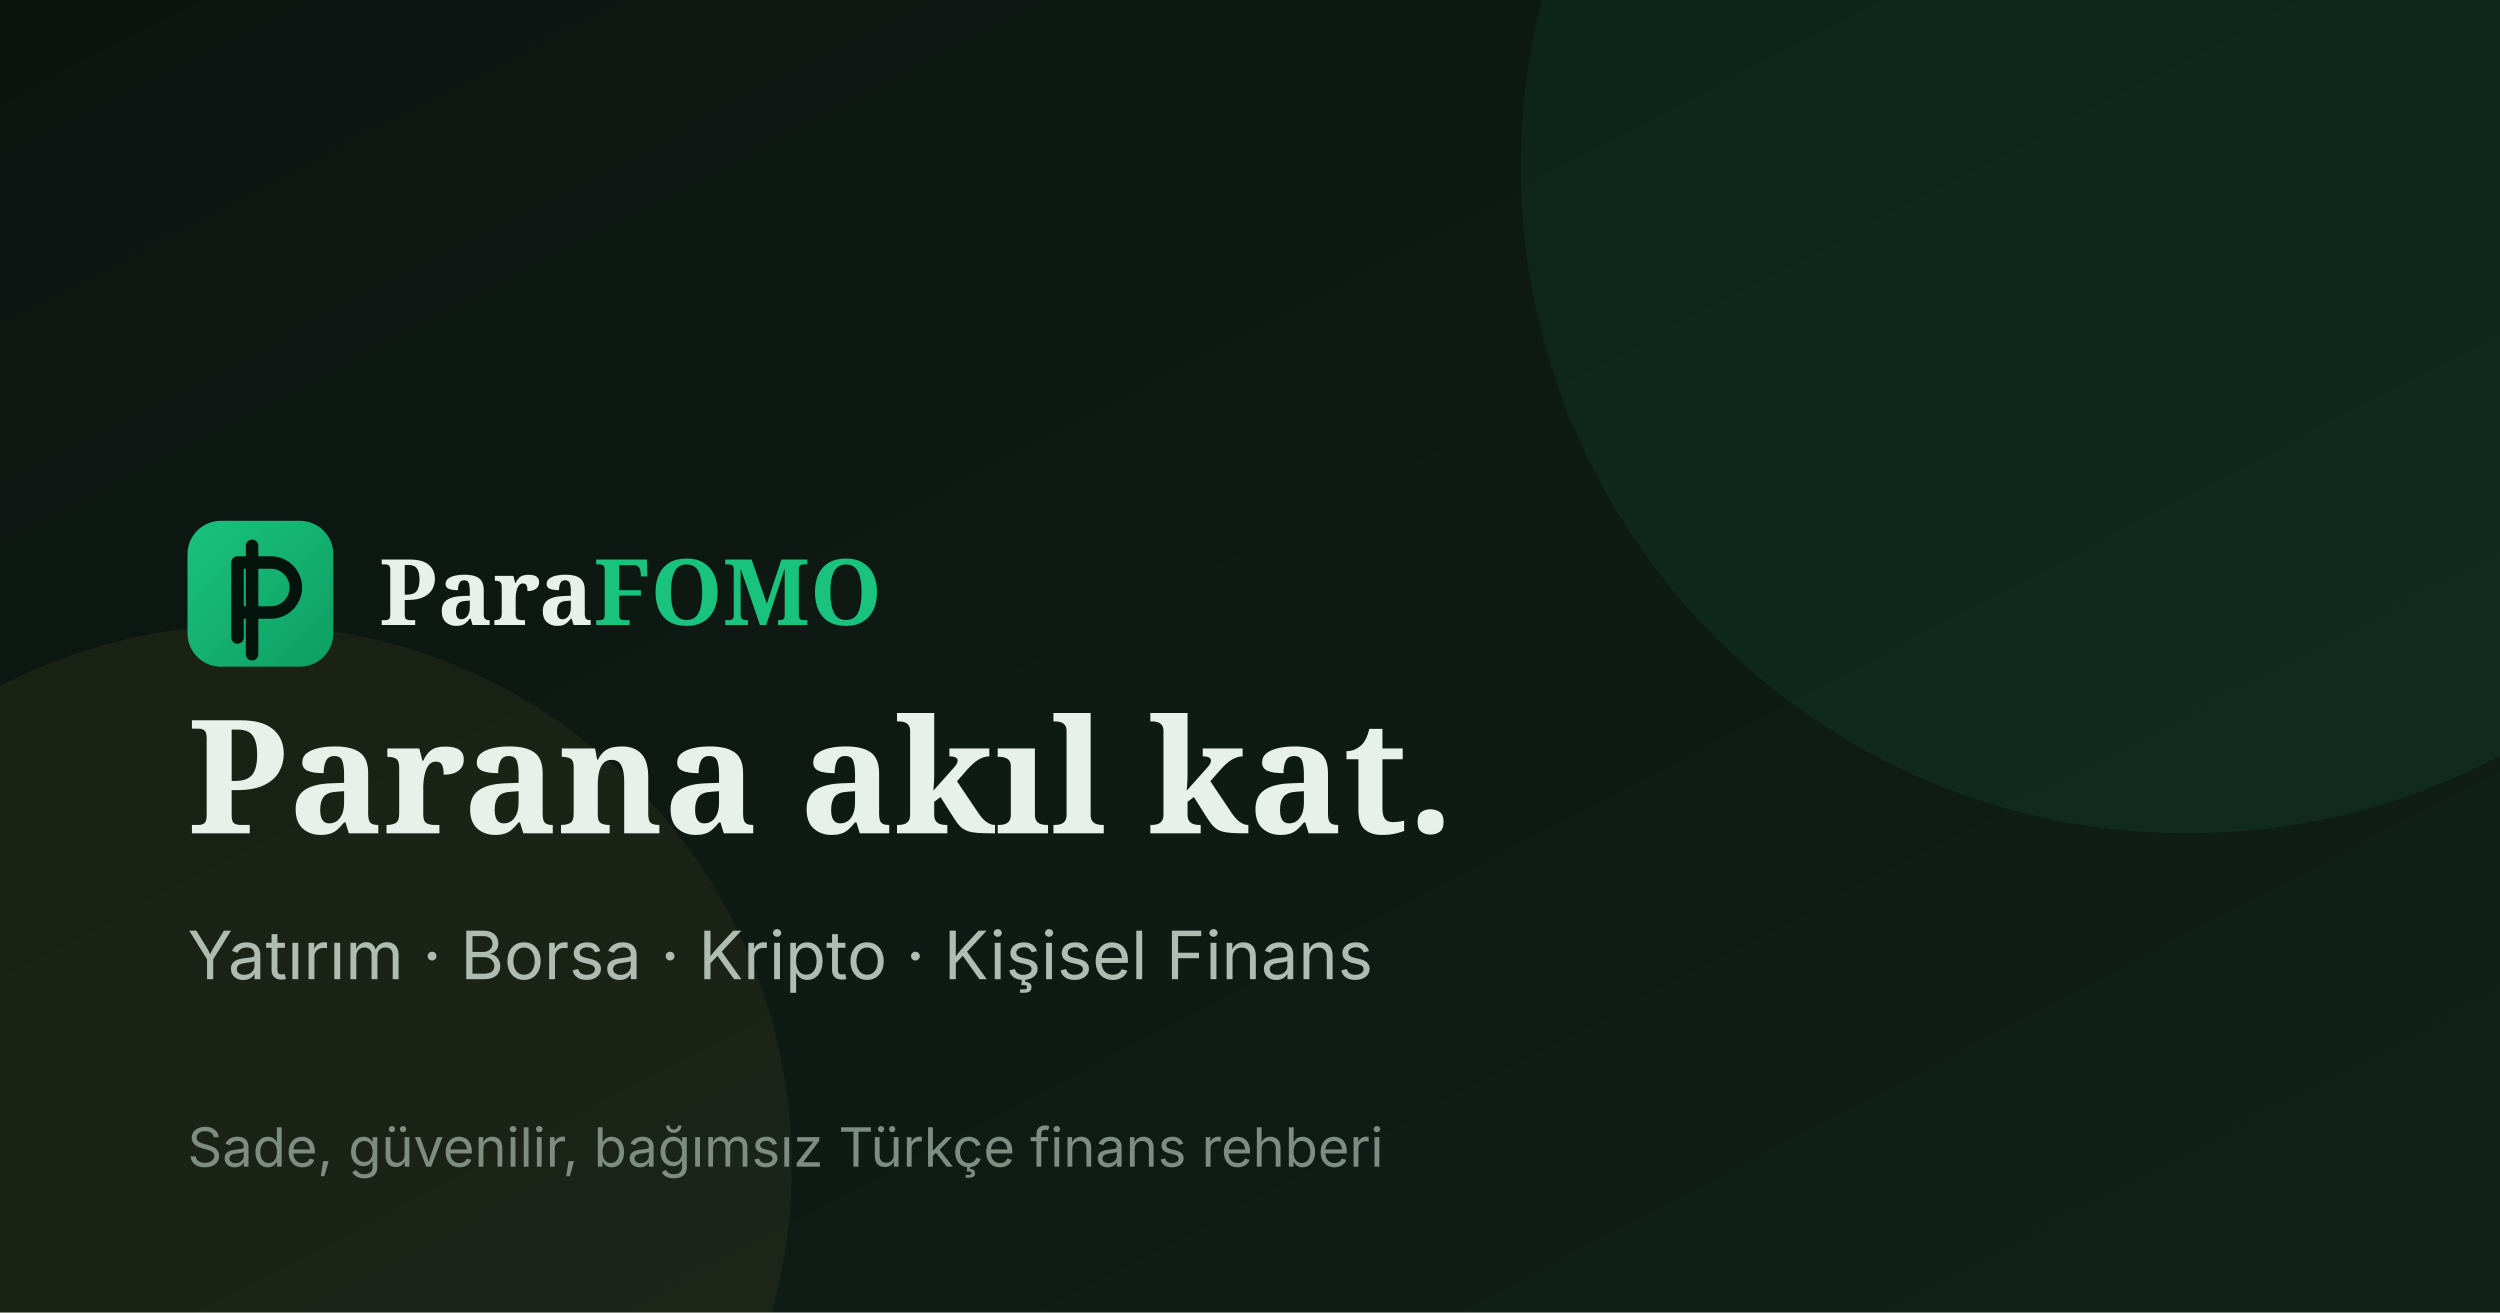
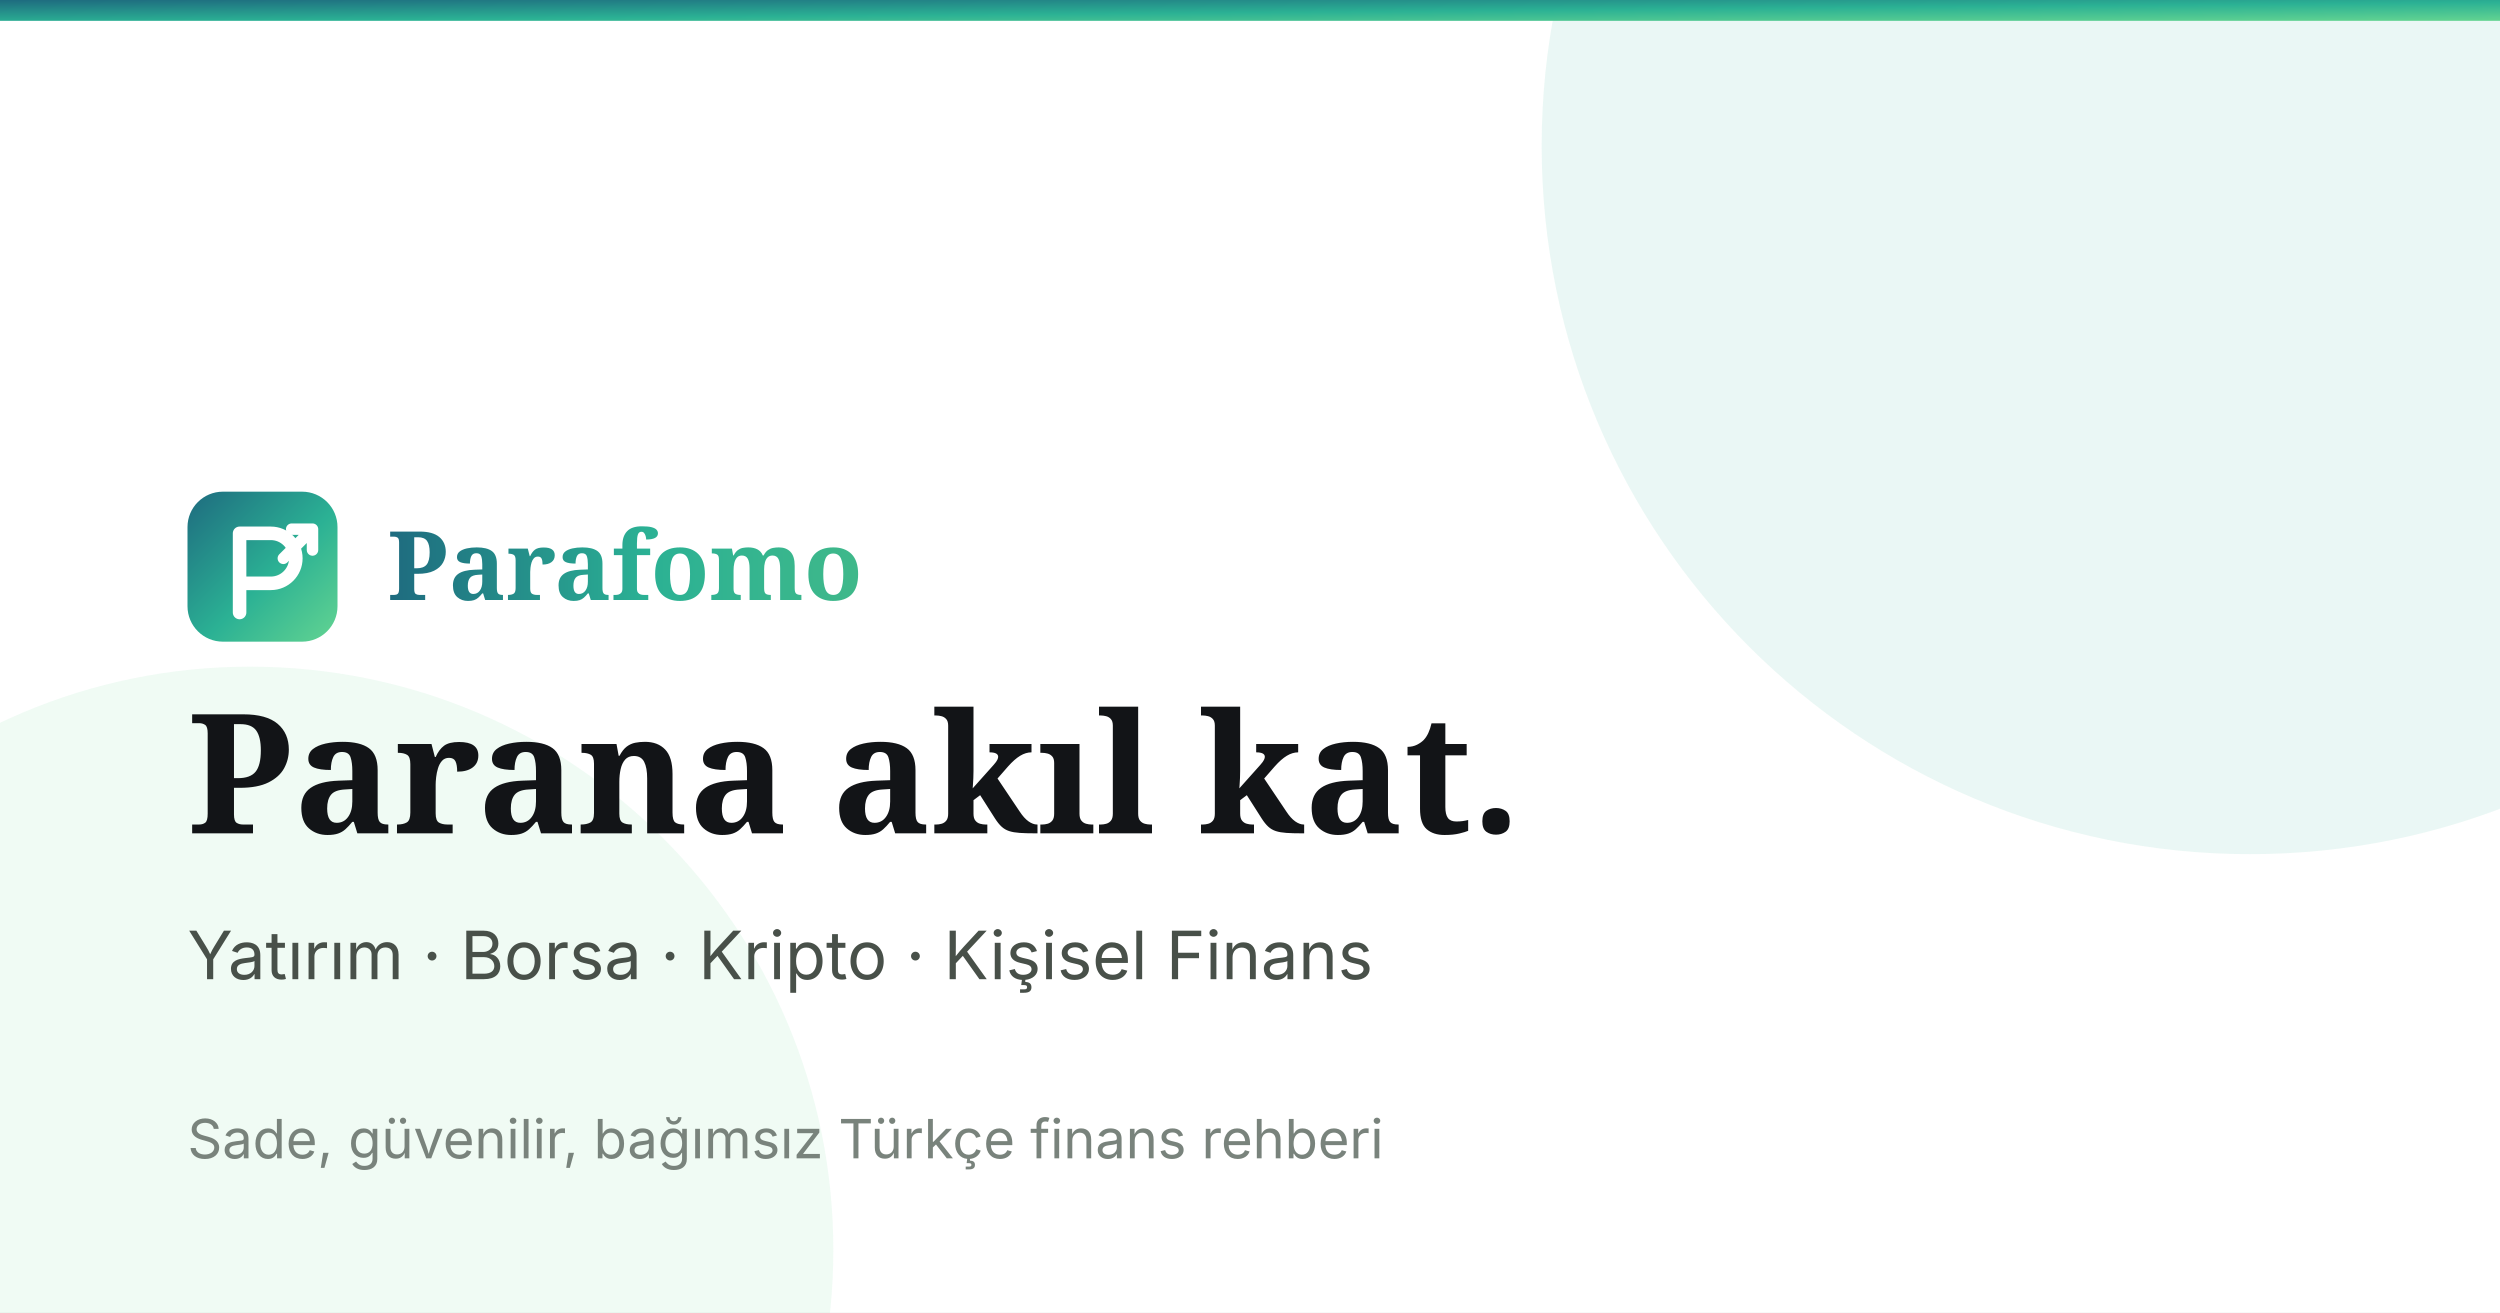
<svg xmlns="http://www.w3.org/2000/svg" viewBox="0 0 1200 630" width="1200" height="630">
  <defs>
-     <linearGradient id="bg" x1="0" y1="0" x2="1" y2="1">
-       <stop offset="0" stop-color="#0c1410" />
-       <stop offset="1" stop-color="#102018" />
+     <linearGradient id="brand" x1="0" y1="0" x2="1" y2="1">
+       <stop offset="0" stop-color="#1e6b7f" />
+       <stop offset="0.55" stop-color="#2bb194" />
+       <stop offset="1" stop-color="#63d491" />
    </linearGradient>
-     <linearGradient id="brand" x1="0" y1="0" x2="1" y2="1">
-       <stop offset="0" stop-color="#19c37d" />
-       <stop offset="1" stop-color="#0e9e63" />
+     <linearGradient id="ink" x1="0" y1="0" x2="1" y2="0">
+       <stop offset="0" stop-color="#1e6b7f" />
+       <stop offset="0.55" stop-color="#2bb194" />
+       <stop offset="1" stop-color="#3fb88a" />
    </linearGradient>
  </defs>
-   <rect width="1200" height="630" fill="url(#bg)" />
-   <circle cx="1050" cy="80" r="320" fill="#19c37d" opacity="0.08" />
-   <circle cx="120" cy="560" r="260" fill="#e8b84b" opacity="0.06" />
-   <g transform="translate(90,250)">
-     <rect width="70" height="70" rx="16" fill="url(#brand)" />
-     <path d="M24 56 V20 h16 a12 12 0 0 1 0 24 h-16" fill="none" stroke="#04130c" stroke-width="6" stroke-linecap="round" stroke-linejoin="round" />
-     <line x1="31" y1="12" x2="31" y2="64" stroke="#04130c" stroke-width="6" stroke-linecap="round" />
-     <text x="92" y="50" font-family="Georgia, serif" font-size="44" font-weight="600" fill="#e8f0ea">Para<tspan fill="#19c37d">FOMO</tspan>
-     </text>
+   <rect width="1200" height="630" fill="#ffffff" />
+   <circle cx="1080" cy="70" r="340" fill="#2bb194" opacity="0.10" />
+   <circle cx="120" cy="600" r="280" fill="#63d491" opacity="0.10" />
+   <rect x="0" y="0" width="1200" height="10" fill="url(#brand)" />
+   <g transform="translate(90,236)">
+     <rect width="72" height="72" rx="17" fill="url(#brand)" />
+     <path d="M25 58 V20 h15 a12 12 0 0 1 0 24 h-15" fill="none" stroke="#ffffff" stroke-width="6.5" stroke-linecap="round" stroke-linejoin="round" />
+     <path d="M46 32 L60 18 M60 18 h-10 M60 18 v10" fill="none" stroke="#ffffff" stroke-width="5.5" stroke-linecap="round" stroke-linejoin="round" />
+     <text x="96" y="52" font-family="Georgia, serif" font-size="46" font-weight="600" fill="url(#ink)">Parafomo</text>
  </g>
-   <text x="90" y="400" font-family="Georgia, serif" font-size="76" font-weight="600" fill="#e8f0ea">Parana akıl kat.</text>
-   <text x="90" y="470" font-family="Inter, Arial, sans-serif" font-size="32" fill="#aebcb2">Yatırım · Borsa · Kripto · Kişisel Finans</text>
-   <text x="90" y="560" font-family="Inter, Arial, sans-serif" font-size="26" fill="#7d8d82">Sade, güvenilir, bağımsız Türkçe finans rehberi</text>
+   <text x="90" y="400" font-family="Georgia, serif" font-size="80" font-weight="600" fill="#121417">Parana akıl kat.</text>
+   <text x="90" y="470" font-family="Inter, Arial, sans-serif" font-size="32" fill="#485049">Yatırım · Borsa · Kripto · Kişisel Finans</text>
+   <text x="90" y="556" font-family="Inter, Arial, sans-serif" font-size="26" fill="#79837c">Sade, güvenilir, bağımsız Türkçe finans rehberi</text>
</svg>
